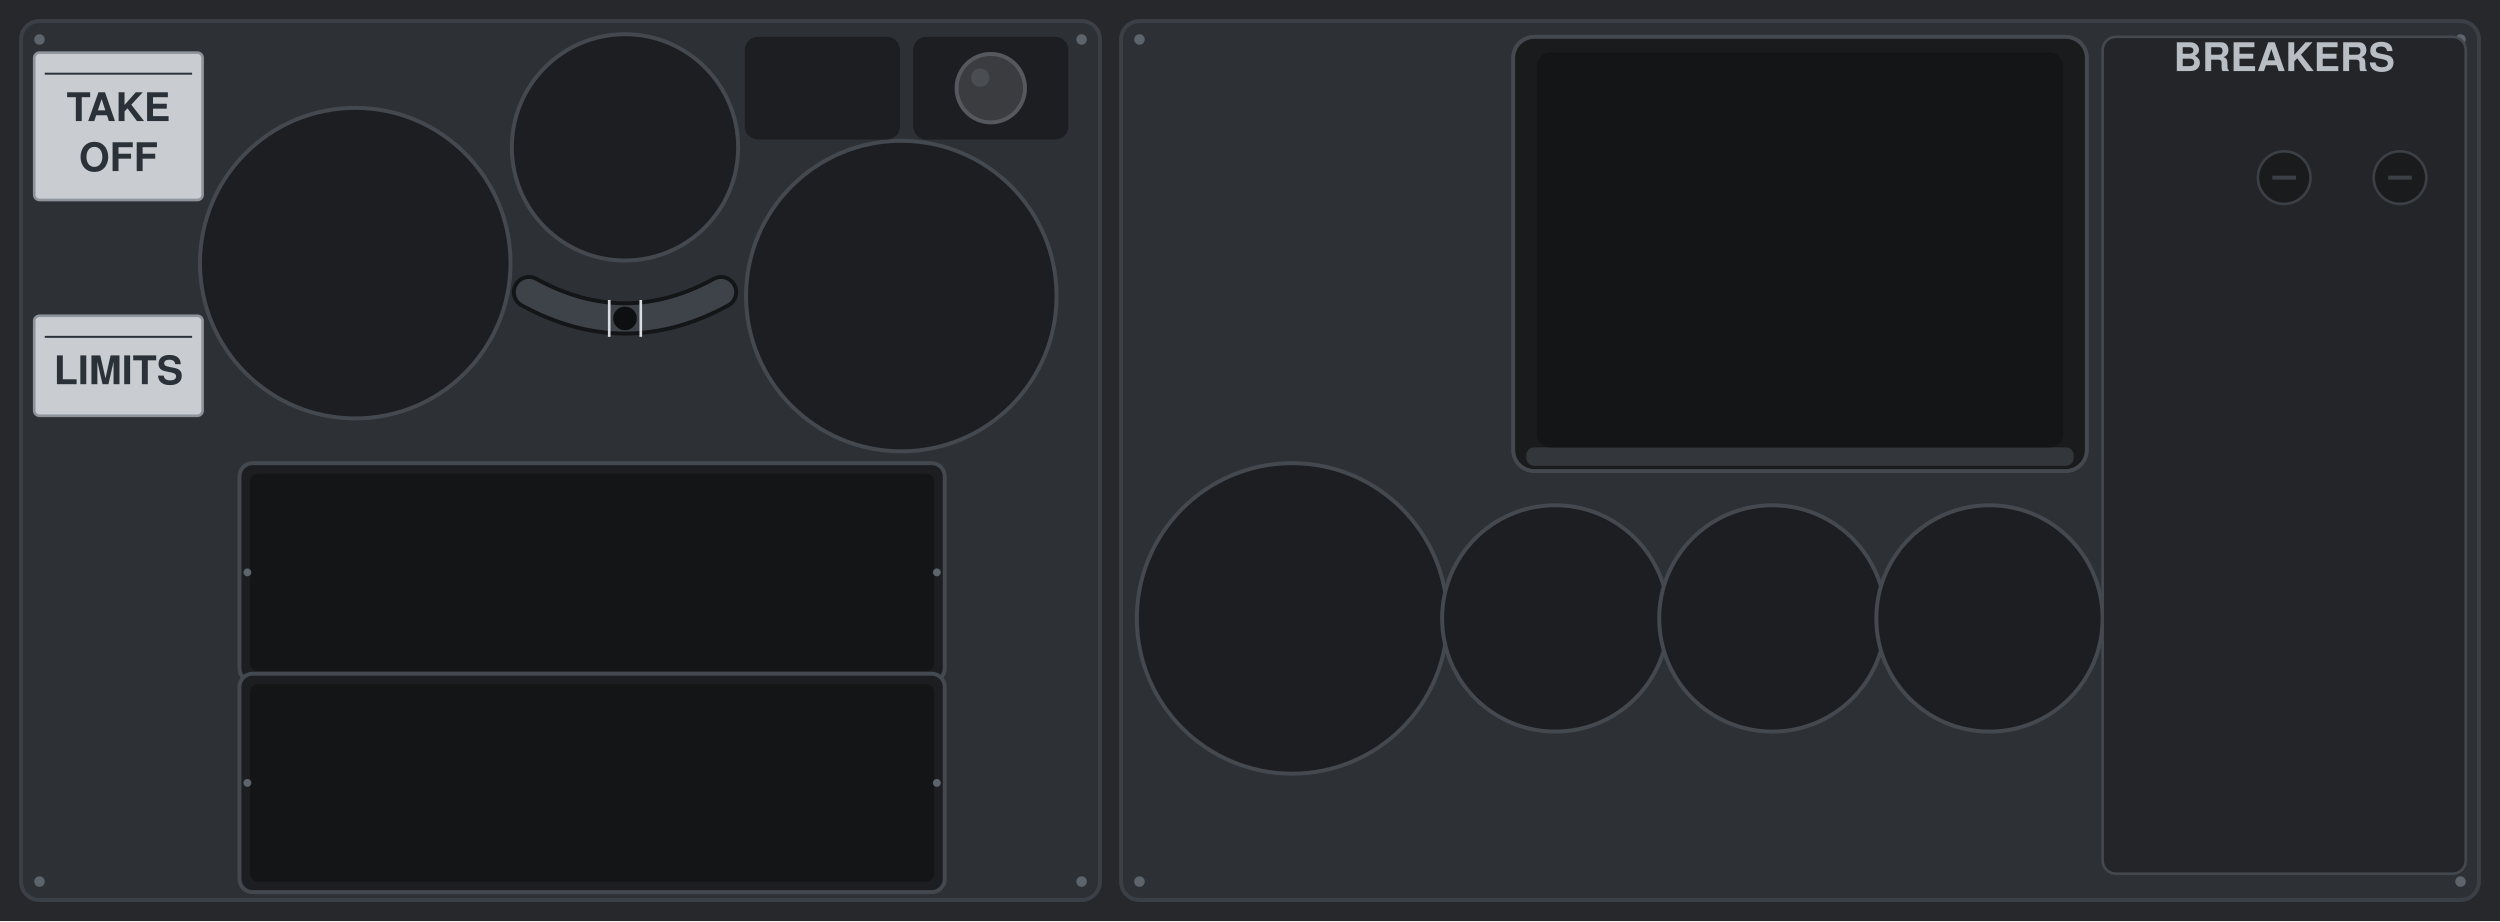
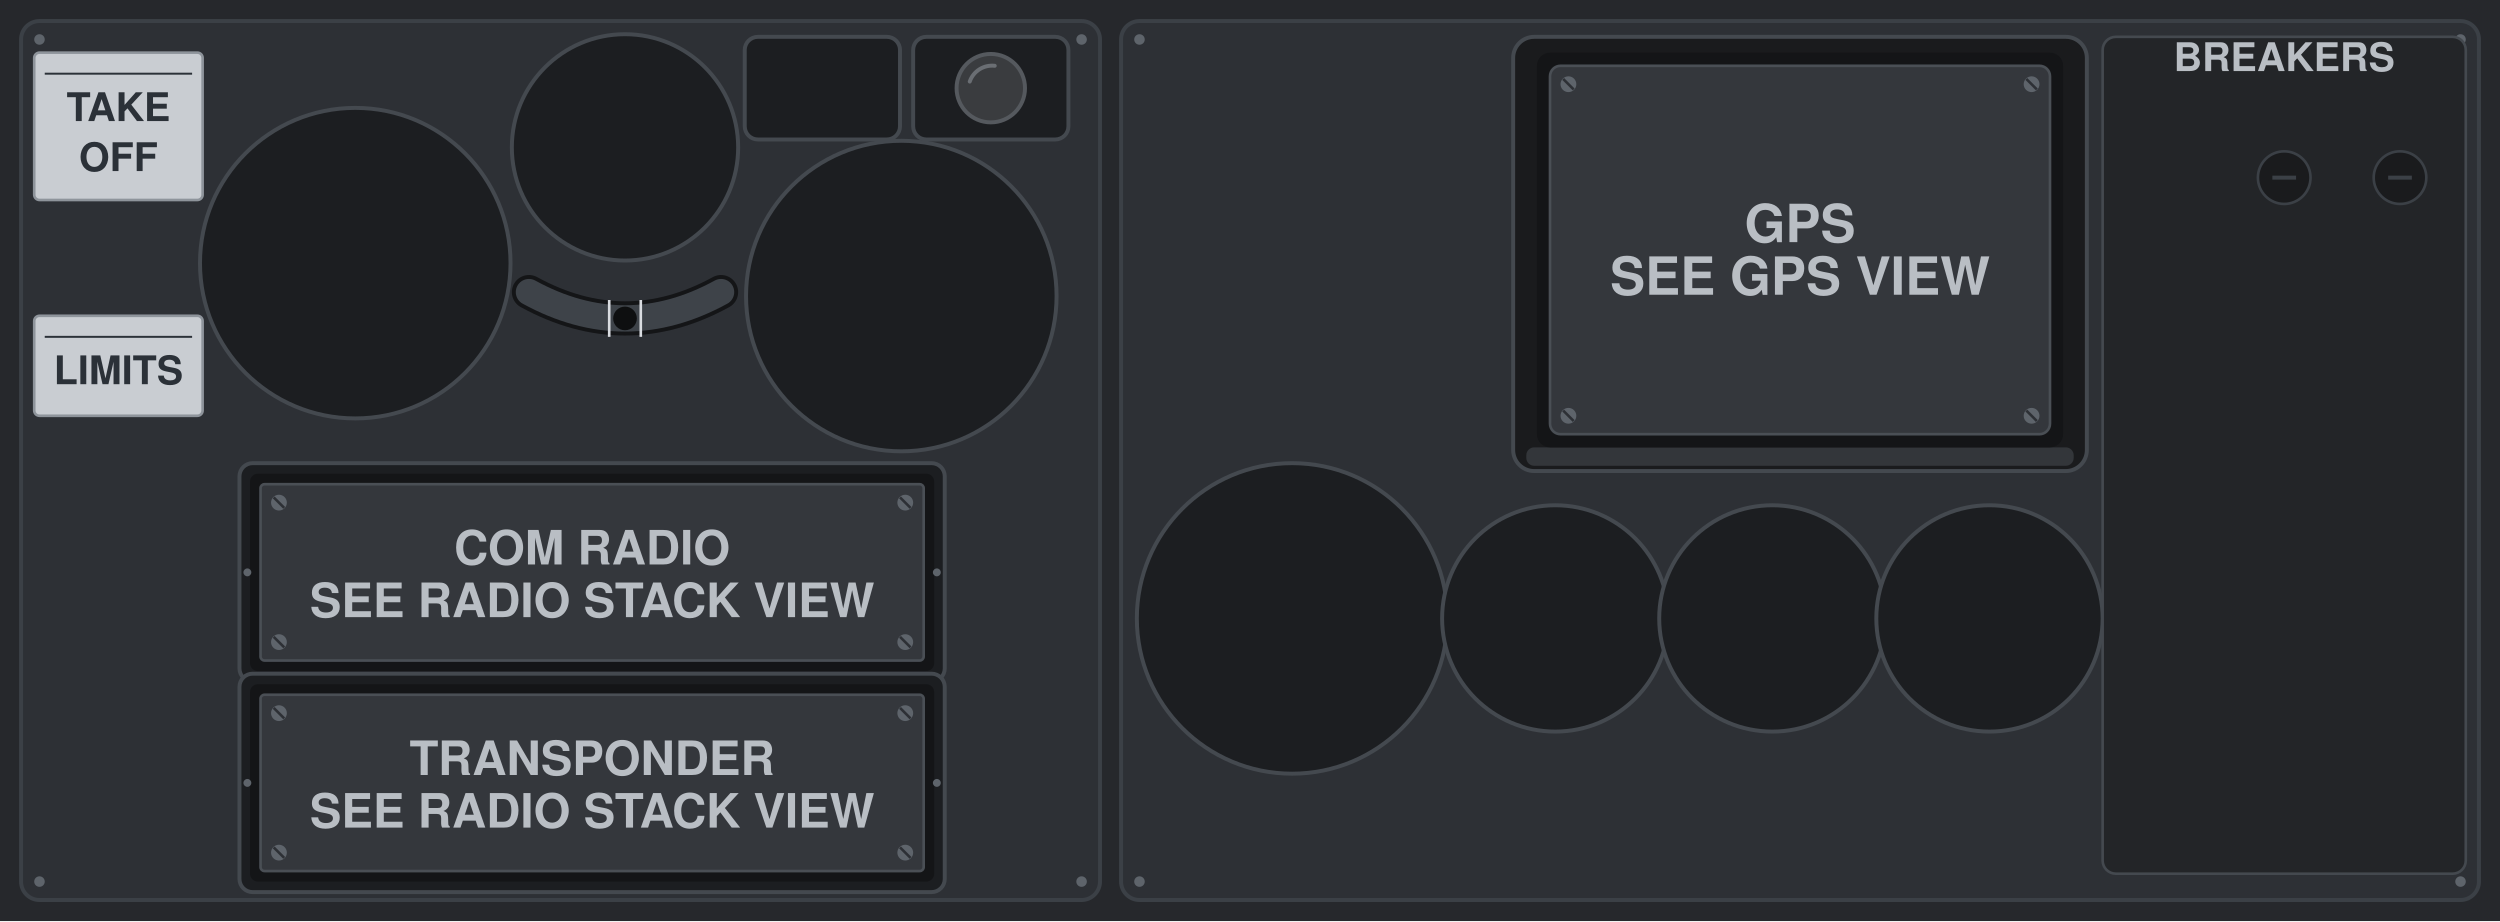
<svg xmlns="http://www.w3.org/2000/svg" viewBox="0 0 1900 700" preserveAspectRatio="xMidYMid slice">
  <rect width="1900" height="700" fill="#26282C" />
  <rect x="16" y="16" width="820" height="668" rx="14" fill="#2D3035" stroke="#3B4046" stroke-width="3" />
  <g fill="#5E646B">
    <circle cx="30" cy="30" r="4" />
    <circle cx="822" cy="30" r="4" />
    <circle cx="30" cy="670" r="4" />
    <circle cx="822" cy="670" r="4" />
  </g>
  <rect x="852" y="16" width="1032" height="668" rx="14" fill="#2D3035" stroke="#3B4046" stroke-width="3" />
  <g fill="#5E646B">
    <circle cx="866" cy="30" r="4" />
    <circle cx="1870" cy="30" r="4" />
    <circle cx="866" cy="670" r="4" />
    <circle cx="1870" cy="670" r="4" />
  </g>
  <rect x="26" y="40" width="128" height="112" rx="4" fill="#C9CDD2" stroke="#8E949B" stroke-width="2" />
  <text x="90" y="92" font-family="Helvetica, Arial, sans-serif" font-size="30" font-weight="bold" fill="#2B3138" text-anchor="middle">TAKE</text>
  <text x="90" y="130" font-family="Helvetica, Arial, sans-serif" font-size="30" font-weight="bold" fill="#2B3138" text-anchor="middle">OFF</text>
  <path d="M34 56 H146" stroke="#2B3138" stroke-width="1.5" />
  <rect x="26" y="240" width="128" height="76" rx="4" fill="#C9CDD2" stroke="#8E949B" stroke-width="2" />
  <text x="90" y="292" font-family="Helvetica, Arial, sans-serif" font-size="30" font-weight="bold" fill="#2B3138" text-anchor="middle">LIMITS</text>
  <path d="M34 256 H146" stroke="#2B3138" stroke-width="1.5" />
  <circle cx="270" cy="200" r="118" fill="#1C1E21" stroke="#44494F" stroke-width="3" />
  <circle cx="475" cy="112" r="86" fill="#1C1E21" stroke="#44494F" stroke-width="3" />
  <circle cx="685" cy="225" r="118" fill="#1C1E21" stroke="#44494F" stroke-width="3" />
  <path d="M402 222 Q475 262 548 222" fill="none" stroke="#141517" stroke-width="26" stroke-linecap="round" />
  <path d="M402 222 Q475 262 548 222" fill="none" stroke="#3E4349" stroke-width="20" stroke-linecap="round" />
  <path d="M463 228 V256 M487 228 V256" stroke="#D9DCE0" stroke-width="2" />
  <circle cx="475" cy="242" r="9" fill="#0E0F10" />
-   <rect x="566" y="28" width="118" height="78" rx="10" fill="#1C1E21" />
-   <rect x="694" y="28" width="118" height="78" rx="10" fill="#1C1E21" />
+   <rect x="566" y="28" width="118" height="78" rx="10" fill="#1C1E21" stroke="#44494F" stroke-width="3" />
+   <rect x="694" y="28" width="118" height="78" rx="10" fill="#1C1E21" stroke="#44494F" stroke-width="3" />
  <circle cx="753" cy="67" r="26" fill="#3A3C3F" stroke="#55595E" stroke-width="3" />
-   <circle cx="745" cy="59" r="7" fill="#4A4D51" />
+   <path d="M737 62 A18 18 0 0 1 756 50" fill="none" stroke="#6A6E73" stroke-width="3" stroke-linecap="round" />
  <rect x="182" y="352" width="536" height="166" rx="10" fill="#1C1E21" stroke="#44494F" stroke-width="3" />
  <rect x="190" y="360" width="520" height="150" rx="6" fill="#141517" />
+   <rect x="198" y="368" width="504" height="134" rx="3" fill="#34373C" stroke="#4A4F55" stroke-width="2" />
+   <circle cx="212" cy="382" r="6" fill="#5E646B" />
+   <path d="M208 378 L216 386" stroke="#2D3035" stroke-width="2" />
+   <circle cx="688" cy="382" r="6" fill="#5E646B" />
+   <path d="M684 378 L692 386" stroke="#2D3035" stroke-width="2" />
+   <circle cx="212" cy="488" r="6" fill="#5E646B" />
+   <path d="M208 484 L216 492" stroke="#2D3035" stroke-width="2" />
+   <circle cx="688" cy="488" r="6" fill="#5E646B" />
+   <path d="M684 484 L692 492" stroke="#2D3035" stroke-width="2" />
+   <text x="450" y="429" font-family="Helvetica, Arial, sans-serif" font-size="36" font-weight="bold" fill="#B9BEC4" text-anchor="middle">COM RADIO</text>
+   <text x="450" y="469" font-family="Helvetica, Arial, sans-serif" font-size="36" font-weight="bold" fill="#B9BEC4" text-anchor="middle">SEE RADIO STACK VIEW</text>
  <g fill="#5E646B">
    <circle cx="188" cy="435" r="3" />
    <circle cx="712" cy="435" r="3" />
  </g>
  <rect x="182" y="512" width="536" height="166" rx="10" fill="#1C1E21" stroke="#44494F" stroke-width="3" />
  <rect x="190" y="520" width="520" height="150" rx="6" fill="#141517" />
+   <rect x="198" y="528" width="504" height="134" rx="3" fill="#34373C" stroke="#4A4F55" stroke-width="2" />
+   <circle cx="212" cy="542" r="6" fill="#5E646B" />
+   <path d="M208 538 L216 546" stroke="#2D3035" stroke-width="2" />
+   <circle cx="688" cy="542" r="6" fill="#5E646B" />
+   <path d="M684 538 L692 546" stroke="#2D3035" stroke-width="2" />
+   <circle cx="212" cy="648" r="6" fill="#5E646B" />
+   <path d="M208 644 L216 652" stroke="#2D3035" stroke-width="2" />
+   <circle cx="688" cy="648" r="6" fill="#5E646B" />
+   <path d="M684 644 L692 652" stroke="#2D3035" stroke-width="2" />
+   <text x="450" y="589" font-family="Helvetica, Arial, sans-serif" font-size="36" font-weight="bold" fill="#B9BEC4" text-anchor="middle">TRANSPONDER</text>
+   <text x="450" y="629" font-family="Helvetica, Arial, sans-serif" font-size="36" font-weight="bold" fill="#B9BEC4" text-anchor="middle">SEE RADIO STACK VIEW</text>
  <g fill="#5E646B">
    <circle cx="188" cy="595" r="3" />
    <circle cx="712" cy="595" r="3" />
  </g>
  <rect x="1150" y="28" width="436" height="330" rx="16" fill="#1A1B1D" stroke="#44494F" stroke-width="3" />
  <rect x="1160" y="340" width="416" height="14" rx="6" fill="#33363A" />
  <rect x="1168" y="40" width="400" height="300" rx="10" fill="#141517" />
+   <rect x="1178" y="50" width="380" height="280" rx="8" fill="#34373C" stroke="#4A4F55" stroke-width="2" />
+   <circle cx="1192" cy="64" r="6" fill="#5E646B" />
+   <path d="M1188 60 L1196 68" stroke="#2D3035" stroke-width="2" />
+   <circle cx="1544" cy="64" r="6" fill="#5E646B" />
+   <path d="M1540 60 L1548 68" stroke="#2D3035" stroke-width="2" />
+   <circle cx="1192" cy="316" r="6" fill="#5E646B" />
+   <path d="M1188 312 L1196 320" stroke="#2D3035" stroke-width="2" />
+   <circle cx="1544" cy="316" r="6" fill="#5E646B" />
+   <path d="M1540 312 L1548 320" stroke="#2D3035" stroke-width="2" />
+   <text x="1368" y="184" font-family="Helvetica, Arial, sans-serif" font-size="40" font-weight="bold" fill="#B9BEC4" text-anchor="middle">GPS</text>
+   <text x="1368" y="224" font-family="Helvetica, Arial, sans-serif" font-size="40" font-weight="bold" fill="#B9BEC4" text-anchor="middle">SEE GPS VIEW</text>
  <circle cx="982" cy="470" r="118" fill="#1C1E21" stroke="#44494F" stroke-width="3" />
  <circle cx="1182" cy="470" r="86" fill="#1C1E21" stroke="#44494F" stroke-width="3" />
  <circle cx="1347" cy="470" r="86" fill="#1C1E21" stroke="#44494F" stroke-width="3" />
  <circle cx="1512" cy="470" r="86" fill="#1C1E21" stroke="#44494F" stroke-width="3" />
  <rect x="1598" y="28" width="276" height="636" rx="10" fill="#232528" stroke="#44494F" stroke-width="2" />
  <text x="1736" y="54" font-family="Helvetica, Arial, sans-serif" font-size="30" font-weight="bold" fill="#B9BEC4" text-anchor="middle">BREAKERS</text>
  <circle cx="1736" cy="135" r="20" fill="#1A1B1D" stroke="#3B4046" stroke-width="2" />
  <path d="M1727 135 H1745" stroke="#3B4046" stroke-width="3" />
  <circle cx="1824" cy="135" r="20" fill="#1A1B1D" stroke="#3B4046" stroke-width="2" />
  <path d="M1815 135 H1833" stroke="#3B4046" stroke-width="3" />
</svg>
